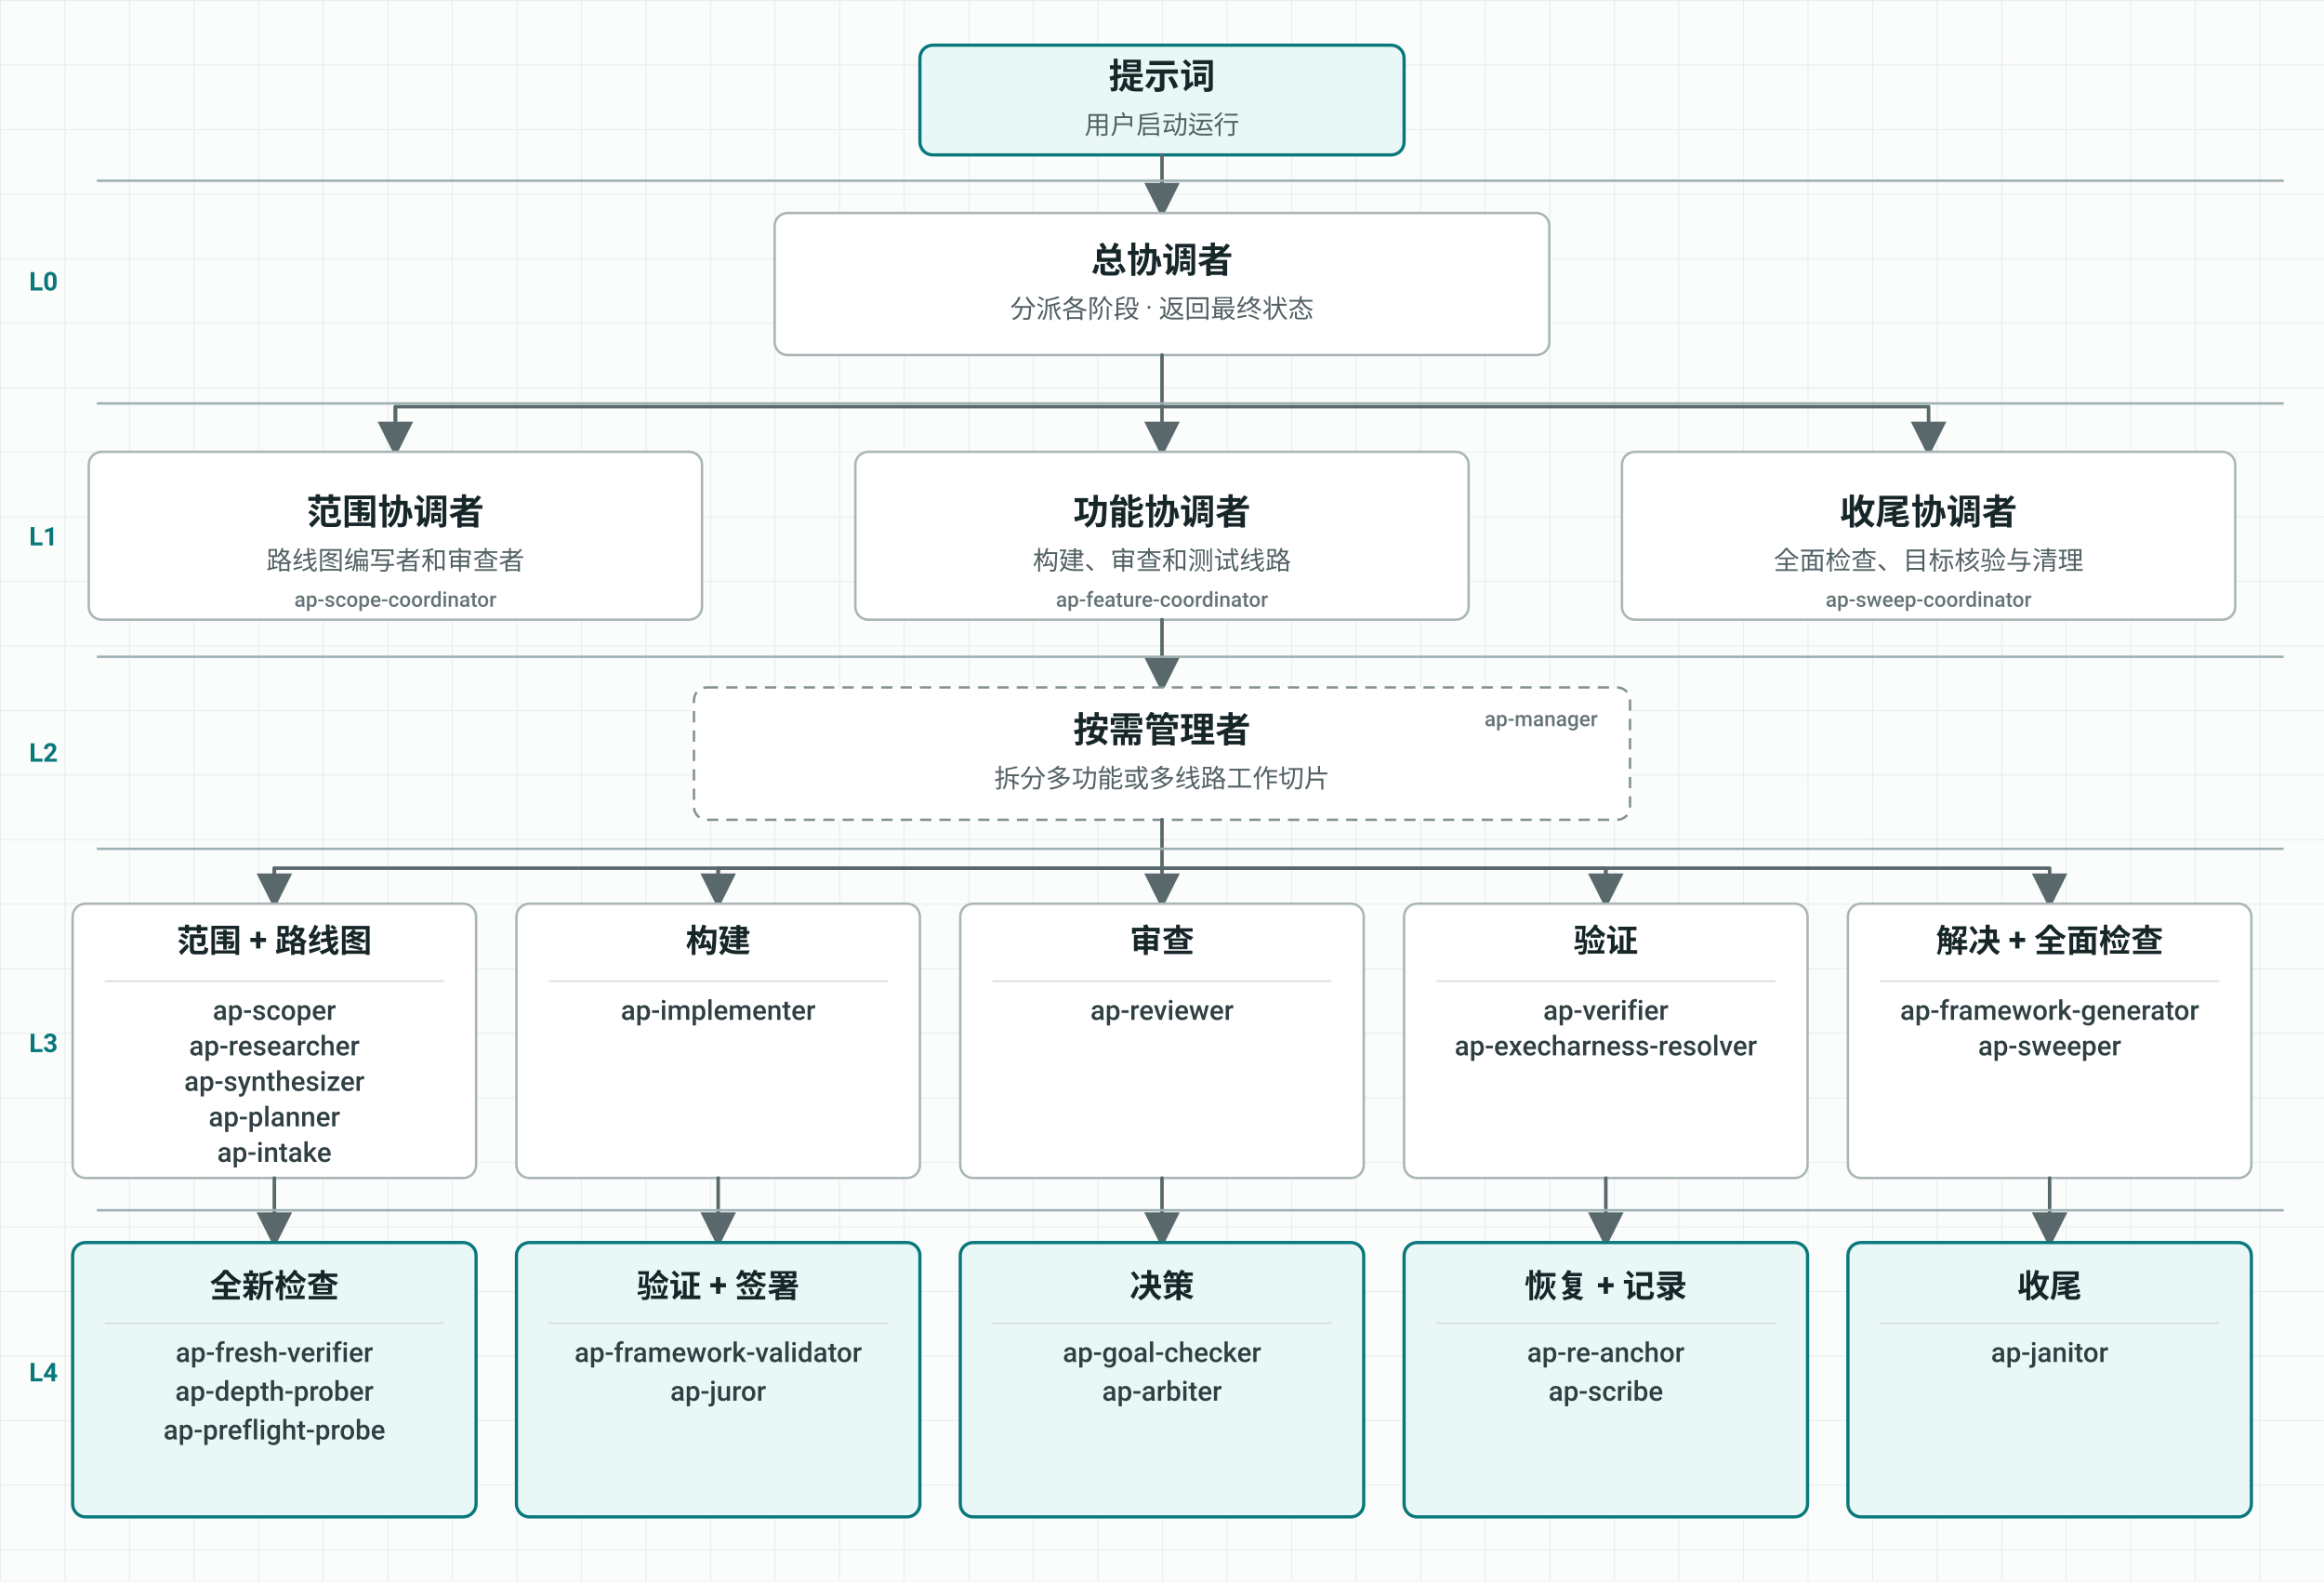
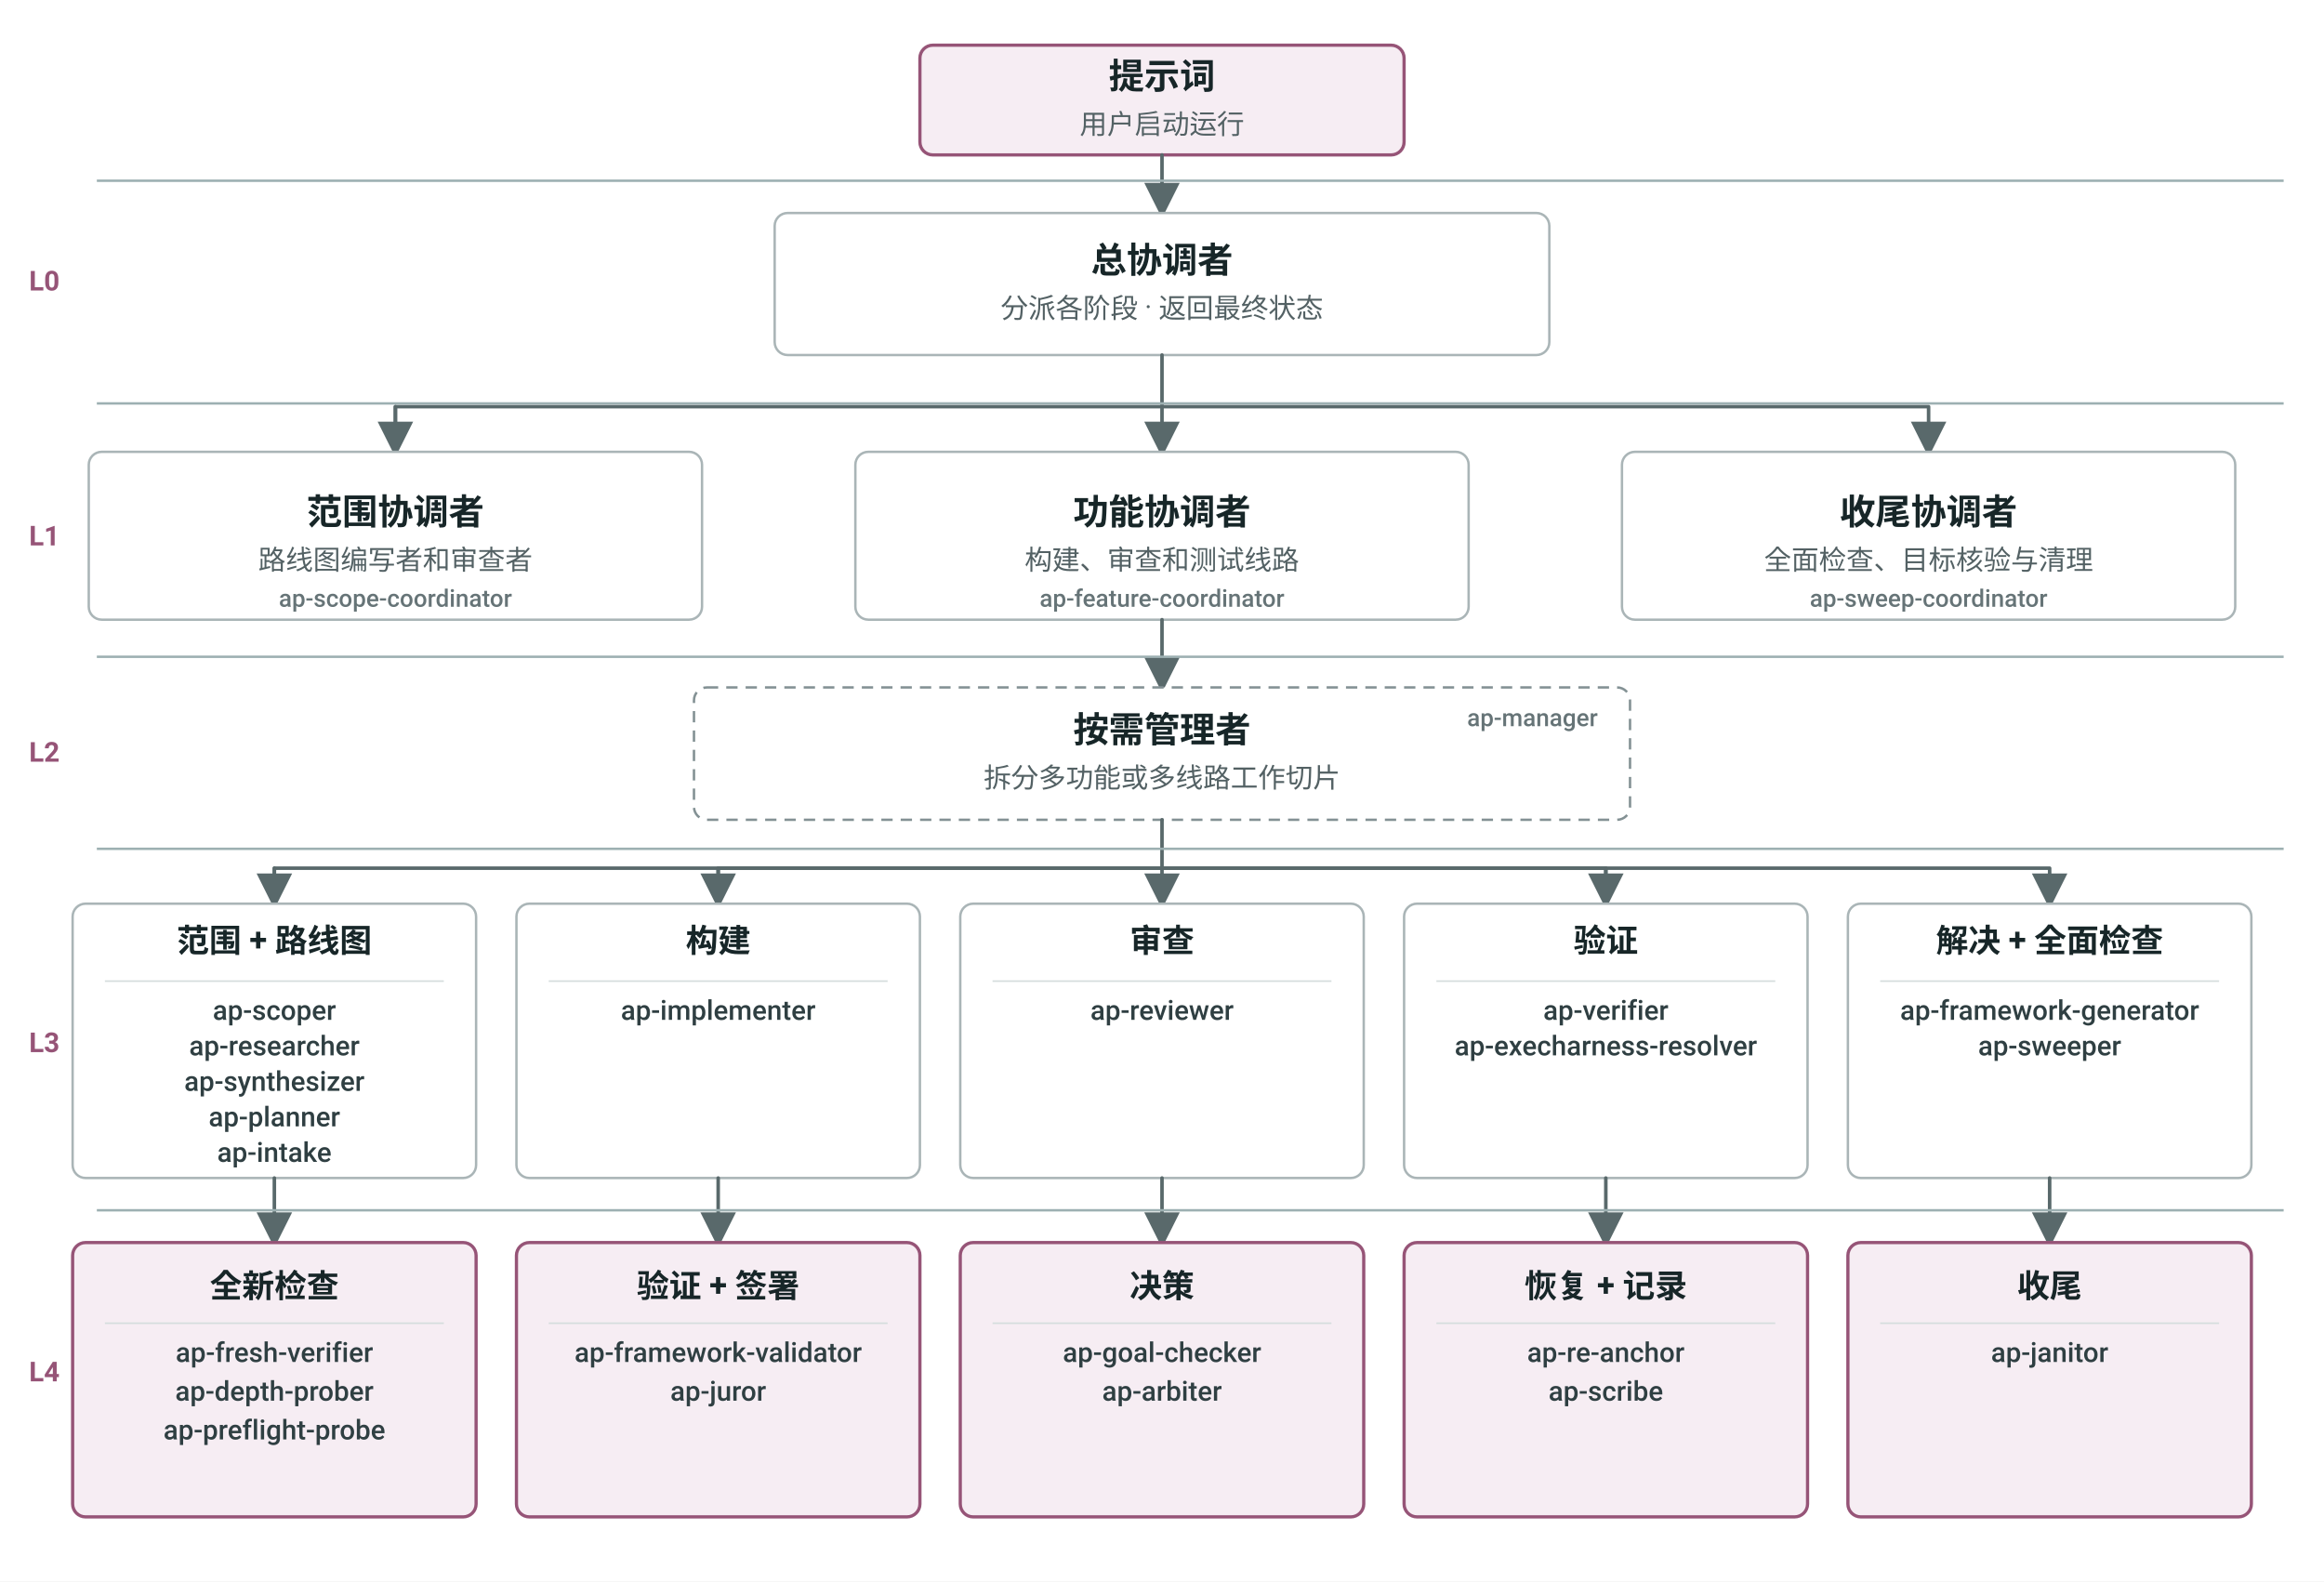
<svg xmlns="http://www.w3.org/2000/svg" width="1440" height="980" viewBox="0 0 1440 980" role="img" aria-labelledby="title desc">
  <defs>
    <pattern id="grid" width="40" height="40" patternUnits="userSpaceOnUse">
-       <path d="M40 0H0V40" fill="none" stroke="#e7ebeb" stroke-width="1" />
+       <path d="M40 0H0V40" fill="none" stroke="#f3f3f3" stroke-width="1" />
    </pattern>
    <marker id="arrow" markerWidth="10" markerHeight="10" refX="8.5" refY="5" orient="auto">
      <path d="M0 0L10 5L0 10Z" fill="#59696b" />
    </marker>
-     <style>text{font-family:-apple-system,BlinkMacSystemFont,"Segoe UI",Roboto,Helvetica,Arial,"Noto Sans","Microsoft YaHei","Malgun Gothic","Noto Sans Arabic",sans-serif}.card,.lane{fill:#fff;stroke:#aab5b7;stroke-width:1.5}.teal{fill:#e9f7f6;stroke:#08787b;stroke-width:2}.optional{fill:#fff;stroke:#839194;stroke-width:1.5;stroke-dasharray:7 5}.label{fill:#172628;font-size:22px;font-weight:650}.copy{fill:#536164;font-size:16px}.laneTitle{fill:#172628;font-size:20px;font-weight:700}.role{fill:#2f3f42;font-size:17px;font-weight:520}.divider{stroke:#d5dddd;stroke-width:1}.flow{fill:none;stroke:#59696b;stroke-width:2.2;stroke-linecap:round;stroke-linejoin:round;marker-end:url(#arrow)}.branch{fill:none;stroke:#59696b;stroke-width:2.2;stroke-linecap:round;stroke-linejoin:round}.layer{fill:#08787b;font-size:16px;font-weight:750}.layerLine{stroke:#9db0b2;stroke-width:1.5}</style>
+     <style>text{font-family:-apple-system,BlinkMacSystemFont,"Segoe UI",Roboto,Helvetica,Arial,"Noto Sans","Microsoft YaHei","Malgun Gothic","Noto Sans Arabic",sans-serif}.card,.lane{fill:#fff;stroke:#aab5b7;stroke-width:1.5}.teal{fill:#f6edf3;stroke:#965477;stroke-width:2}.optional{fill:#fff;stroke:#839194;stroke-width:1.5;stroke-dasharray:7 5}.label{fill:#172628;font-size:22px;font-weight:650}.copy{fill:#536164;font-size:17px}.laneTitle{fill:#172628;font-size:20px;font-weight:700}.role{fill:#2f3f42;font-size:17px;font-weight:520}.divider{stroke:#d5dddd;stroke-width:1}.flow{fill:none;stroke:#59696b;stroke-width:2.2;stroke-linecap:round;stroke-linejoin:round;marker-end:url(#arrow)}.branch{fill:none;stroke:#59696b;stroke-width:2.2;stroke-linecap:round;stroke-linejoin:round}.layer{fill:#965477;font-size:17px;font-weight:750}.layerLine{stroke:#9db0b2;stroke-width:1.5}</style>
  </defs>
-   <rect width="1440" height="980" fill="#fbfcfc" />
-   <rect width="1440" height="980" fill="url(#grid)" />
+   <rect width="1440" height="980" fill="#ffffff" />
  <g>
    <rect x="570" y="28" width="300" height="68" rx="8" class="card teal" />
    <text x="720" y="55" class="label" text-anchor="middle">提示词</text>
    <text x="720" y="83" class="copy" text-anchor="middle">用户启动运行</text>
  </g>
  <path d="M720 96 L720 132" class="flow" />
  <g>
    <rect x="480" y="132" width="480" height="88" rx="8" class="card" />
    <text x="720" y="169" class="label" text-anchor="middle">总协调者</text>
    <text x="720" y="197" class="copy" text-anchor="middle">分派各阶段 · 返回最终状态</text>
  </g>
  <path d="M720 220 L720 252 L245 252 L245 280" class="branch" />
  <path d="M720 252 L720 280" class="flow" />
  <path d="M720 252 L1195 252 L1195 280" class="flow" />
  <path d="M245 252 L245 280" class="flow" />
  <g>
    <rect x="55" y="280" width="380" height="104" rx="8" class="card" />
    <text x="245" y="325" class="label small" text-anchor="middle">范围协调者</text>
    <text x="245" y="353" class="copy" text-anchor="middle">路线图编写者和审查者</text>
  </g>
  <g>
    <rect x="530" y="280" width="380" height="104" rx="8" class="card" />
    <text x="720" y="325" class="label small" text-anchor="middle">功能协调者</text>
    <text x="720" y="353" class="copy" text-anchor="middle">构建、审查和测试线路</text>
  </g>
  <g>
    <rect x="1005" y="280" width="380" height="104" rx="8" class="card" />
    <text x="1195" y="325" class="label small" text-anchor="middle">收尾协调者</text>
    <text x="1195" y="353" class="copy" text-anchor="middle">全面检查、目标核验与清理</text>
  </g>
-   <text x="245" y="376" class="role" text-anchor="middle" style="font-size:13px;fill:#667477">ap-scope-coordinator</text>
-   <text x="720" y="376" class="role" text-anchor="middle" style="font-size:13px;fill:#667477">ap-feature-coordinator</text>
-   <text x="1195" y="376" class="role" text-anchor="middle" style="font-size:13px;fill:#667477">ap-sweep-coordinator</text>
+   <text x="245" y="376" class="role" text-anchor="middle" style="font-size:15px;fill:#667477">ap-scope-coordinator</text>
+   <text x="720" y="376" class="role" text-anchor="middle" style="font-size:15px;fill:#667477">ap-feature-coordinator</text>
+   <text x="1195" y="376" class="role" text-anchor="middle" style="font-size:15px;fill:#667477">ap-sweep-coordinator</text>
  <path d="M720 384 L720 426" class="flow" />
  <g>
    <rect x="430" y="426" width="580" height="82" rx="8" class="card optional" />
    <text x="720" y="460" class="label" text-anchor="middle">按需管理者</text>
    <text x="720" y="488" class="copy" text-anchor="middle">拆分多功能或多线路工作切片</text>
-     <text x="990" y="450" class="role" text-anchor="end" style="font-size:13px;fill:#667477">ap-manager</text>
+     <text x="990" y="450" class="role" text-anchor="end" style="font-size:15px;fill:#667477">ap-manager</text>
  </g>
  <path d="M720 508 L720 538 L170 538 L170 560" class="branch" />
  <path d="M720 538 L445 538 L445 560" class="branch" />
  <path d="M720 538 L720 560" class="flow" />
  <path d="M720 538 L995 538 L995 560" class="branch" />
  <path d="M720 538 L1270 538 L1270 560" class="flow" />
  <path d="M170 538 L170 560" class="flow" />
  <path d="M445 538 L445 560" class="flow" />
  <path d="M995 538 L995 560" class="flow" />
  <g>
    <rect x="45" y="560" width="250" height="170" rx="8" class="lane" />
    <text x="170" y="590" class="laneTitle" text-anchor="middle">范围 + 路线图</text>
    <line x1="65" y1="608" x2="275" y2="608" class="divider" />
    <text x="170" y="632" class="role" text-anchor="middle">ap-scoper</text>
    <text x="170" y="654" class="role" text-anchor="middle">ap-researcher</text>
    <text x="170" y="676" class="role" text-anchor="middle">ap-synthesizer</text>
    <text x="170" y="698" class="role" text-anchor="middle">ap-planner</text>
    <text x="170" y="720" class="role" text-anchor="middle">ap-intake</text>
  </g>
  <g>
    <rect x="320" y="560" width="250" height="170" rx="8" class="lane" />
    <text x="445" y="590" class="laneTitle" text-anchor="middle">构建</text>
    <line x1="340" y1="608" x2="550" y2="608" class="divider" />
    <text x="445" y="632" class="role" text-anchor="middle">ap-implementer</text>
  </g>
  <g>
    <rect x="595" y="560" width="250" height="170" rx="8" class="lane" />
    <text x="720" y="590" class="laneTitle" text-anchor="middle">审查</text>
    <line x1="615" y1="608" x2="825" y2="608" class="divider" />
    <text x="720" y="632" class="role" text-anchor="middle">ap-reviewer</text>
  </g>
  <g>
    <rect x="870" y="560" width="250" height="170" rx="8" class="lane" />
    <text x="995" y="590" class="laneTitle" text-anchor="middle">验证</text>
    <line x1="890" y1="608" x2="1100" y2="608" class="divider" />
    <text x="995" y="632" class="role" text-anchor="middle">ap-verifier</text>
    <text x="995" y="654" class="role" text-anchor="middle">ap-execharness-resolver</text>
  </g>
  <g>
    <rect x="1145" y="560" width="250" height="170" rx="8" class="lane" />
    <text x="1270" y="590" class="laneTitle" text-anchor="middle">解决 + 全面检查</text>
    <line x1="1165" y1="608" x2="1375" y2="608" class="divider" />
    <text x="1270" y="632" class="role" text-anchor="middle">ap-framework-generator</text>
    <text x="1270" y="654" class="role" text-anchor="middle">ap-sweeper</text>
  </g>
  <path d="M170 730 L170 770" class="flow" />
  <path d="M445 730 L445 770" class="flow" />
  <path d="M720 730 L720 770" class="flow" />
  <path d="M995 730 L995 770" class="flow" />
  <path d="M1270 730 L1270 770" class="flow" />
  <g>
    <rect x="45" y="770" width="250" height="170" rx="8" class="lane teal" />
    <text x="170" y="804" class="laneTitle" text-anchor="middle">全新检查</text>
    <line x1="65" y1="820" x2="275" y2="820" class="divider" />
    <text x="170" y="844" class="role" text-anchor="middle">ap-fresh-verifier</text>
    <text x="170" y="868" class="role" text-anchor="middle">ap-depth-prober</text>
    <text x="170" y="892" class="role" text-anchor="middle">ap-preflight-probe</text>
  </g>
  <g>
    <rect x="320" y="770" width="250" height="170" rx="8" class="lane teal" />
    <text x="445" y="804" class="laneTitle" text-anchor="middle">验证 + 签署</text>
    <line x1="340" y1="820" x2="550" y2="820" class="divider" />
    <text x="445" y="844" class="role" text-anchor="middle">ap-framework-validator</text>
    <text x="445" y="868" class="role" text-anchor="middle">ap-juror</text>
  </g>
  <g>
    <rect x="595" y="770" width="250" height="170" rx="8" class="lane teal" />
    <text x="720" y="804" class="laneTitle" text-anchor="middle">决策</text>
    <line x1="615" y1="820" x2="825" y2="820" class="divider" />
    <text x="720" y="844" class="role" text-anchor="middle">ap-goal-checker</text>
    <text x="720" y="868" class="role" text-anchor="middle">ap-arbiter</text>
  </g>
  <g>
    <rect x="870" y="770" width="250" height="170" rx="8" class="lane teal" />
    <text x="995" y="804" class="laneTitle" text-anchor="middle">恢复 + 记录</text>
    <line x1="890" y1="820" x2="1100" y2="820" class="divider" />
    <text x="995" y="844" class="role" text-anchor="middle">ap-re-anchor</text>
    <text x="995" y="868" class="role" text-anchor="middle">ap-scribe</text>
  </g>
  <g>
    <rect x="1145" y="770" width="250" height="170" rx="8" class="lane teal" />
    <text x="1270" y="804" class="laneTitle" text-anchor="middle">收尾</text>
    <line x1="1165" y1="820" x2="1375" y2="820" class="divider" />
    <text x="1270" y="844" class="role" text-anchor="middle">ap-janitor</text>
  </g>
  <g aria-hidden="true">
    <line x1="60" y1="112" x2="1415" y2="112" class="layerLine" />
    <text x="18" y="180" class="layer">L0</text>
    <line x1="60" y1="250" x2="1415" y2="250" class="layerLine" />
    <text x="18" y="338" class="layer">L1</text>
    <line x1="60" y1="407" x2="1415" y2="407" class="layerLine" />
    <text x="18" y="472" class="layer">L2</text>
    <line x1="60" y1="526" x2="1415" y2="526" class="layerLine" />
    <text x="18" y="652" class="layer">L3</text>
    <line x1="60" y1="750" x2="1415" y2="750" class="layerLine" />
    <text x="18" y="856" class="layer">L4</text>
  </g>
</svg>
